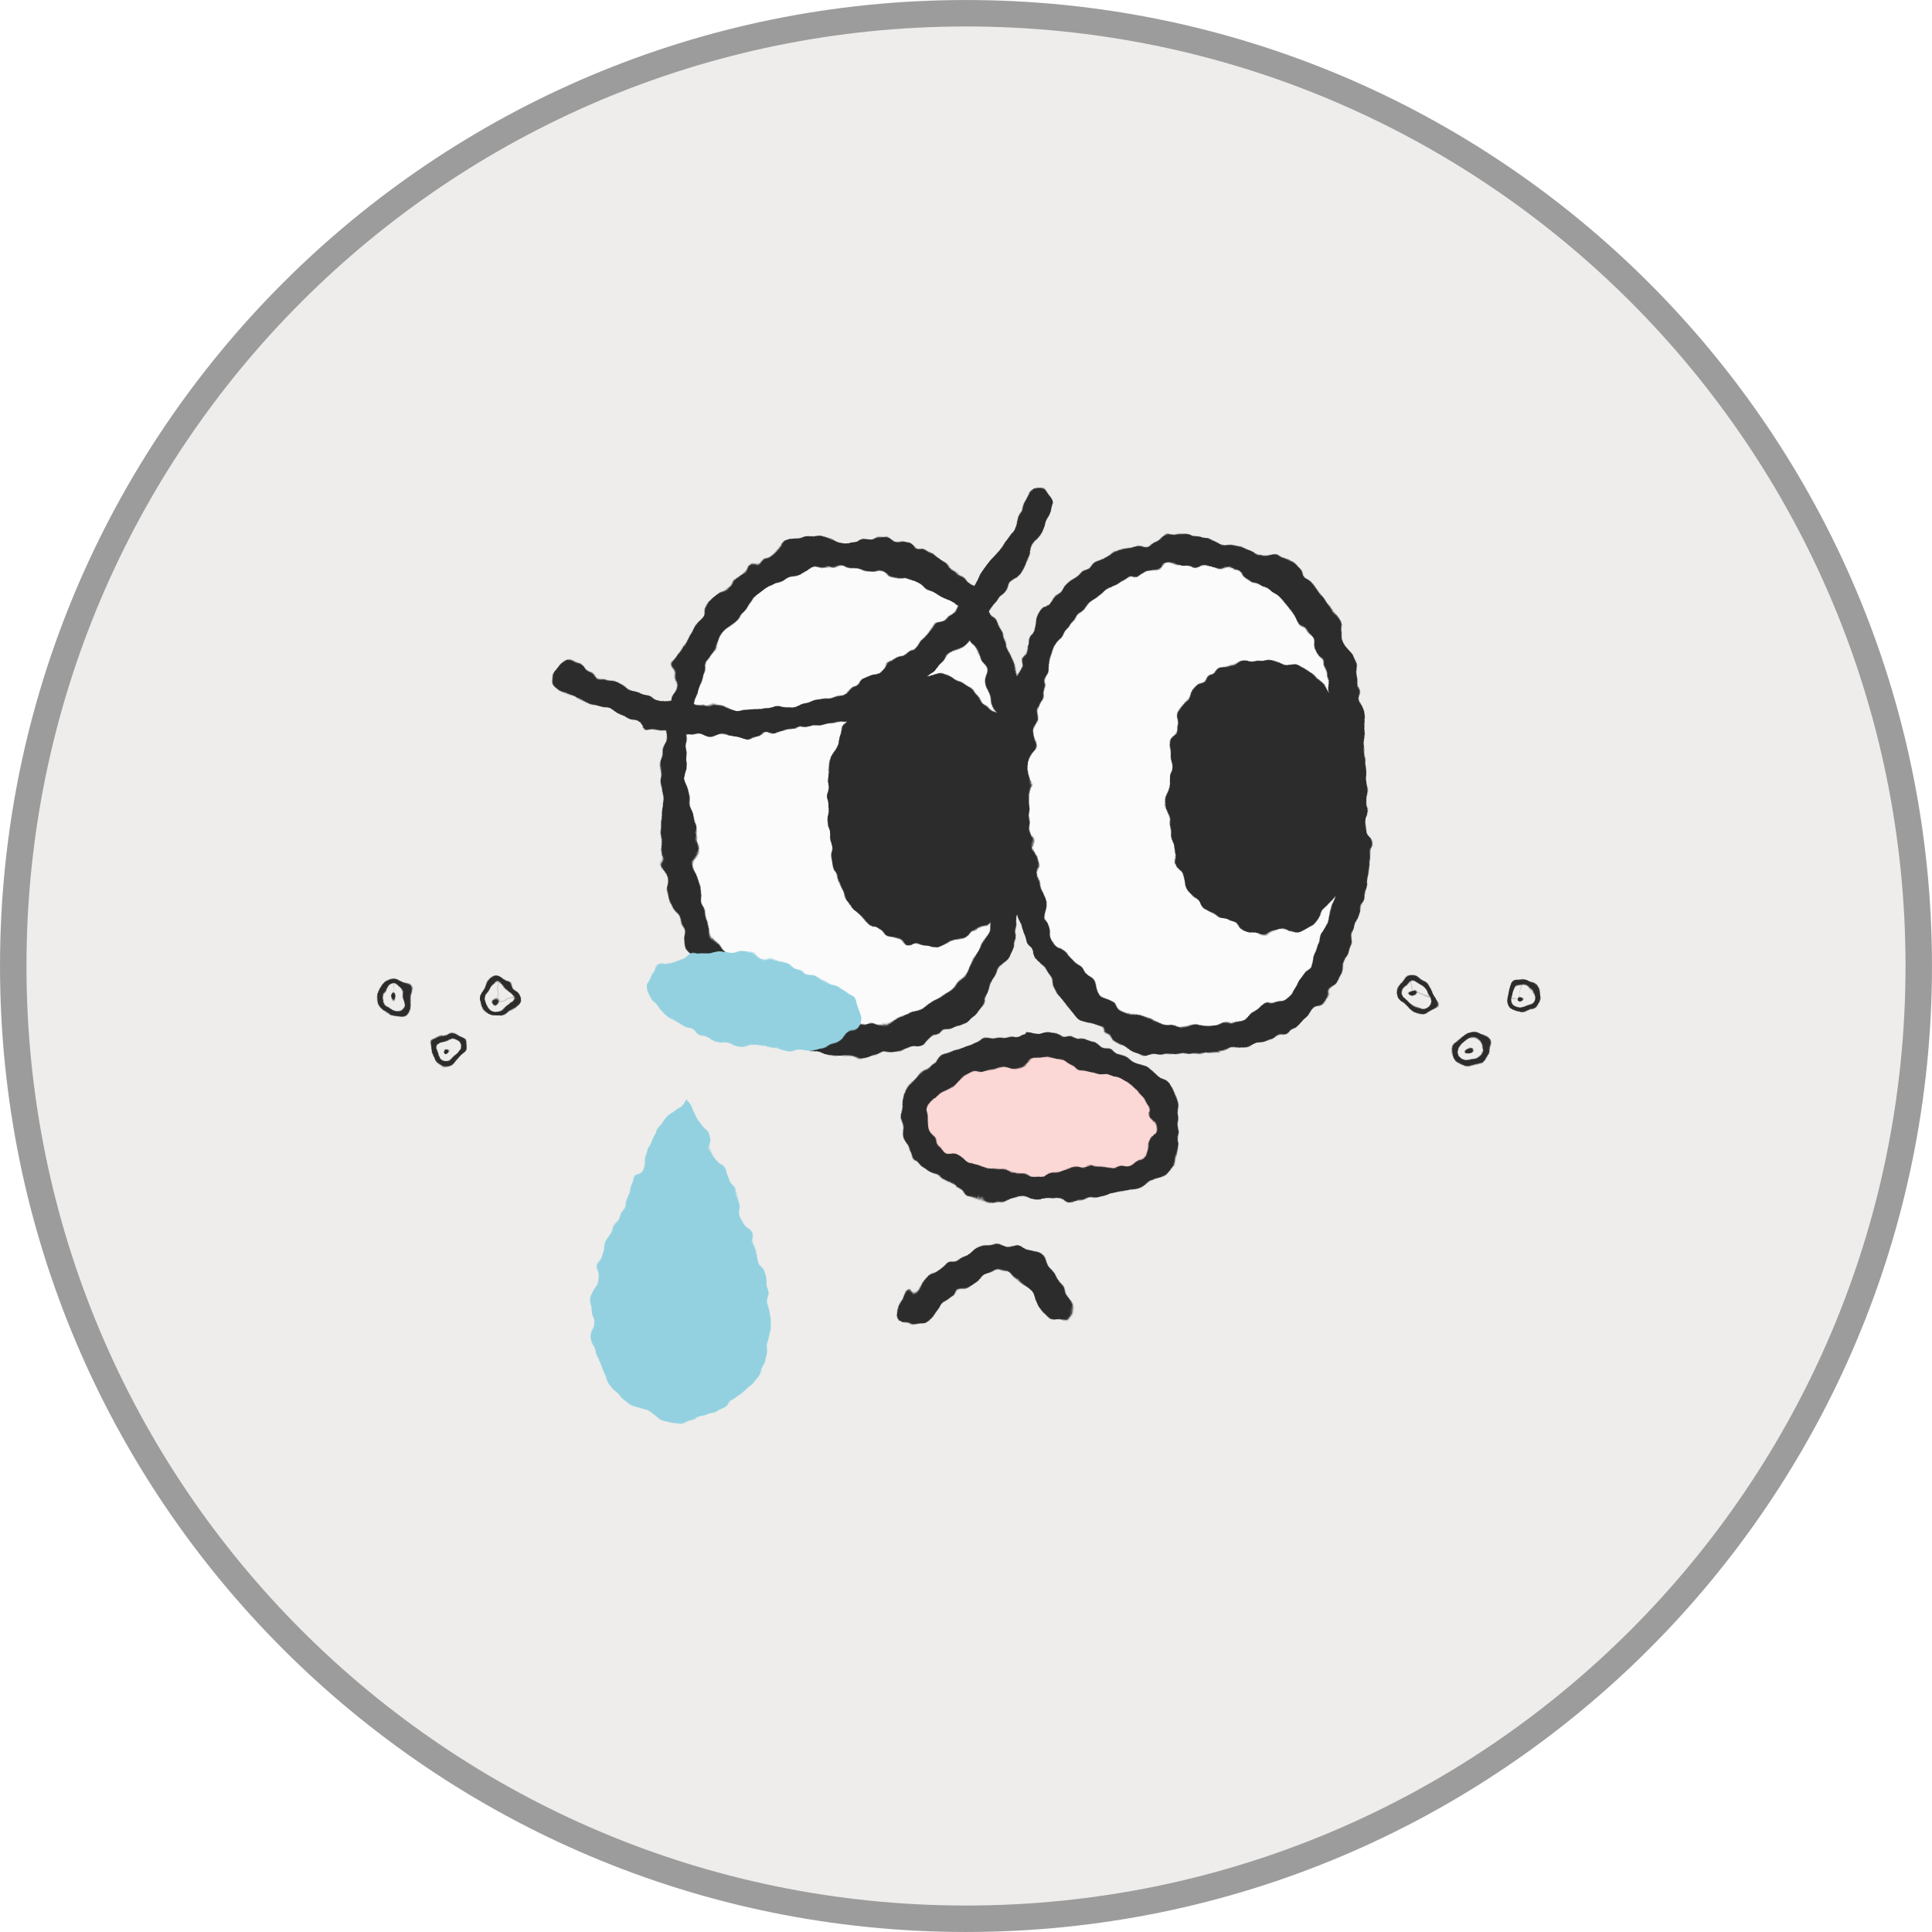
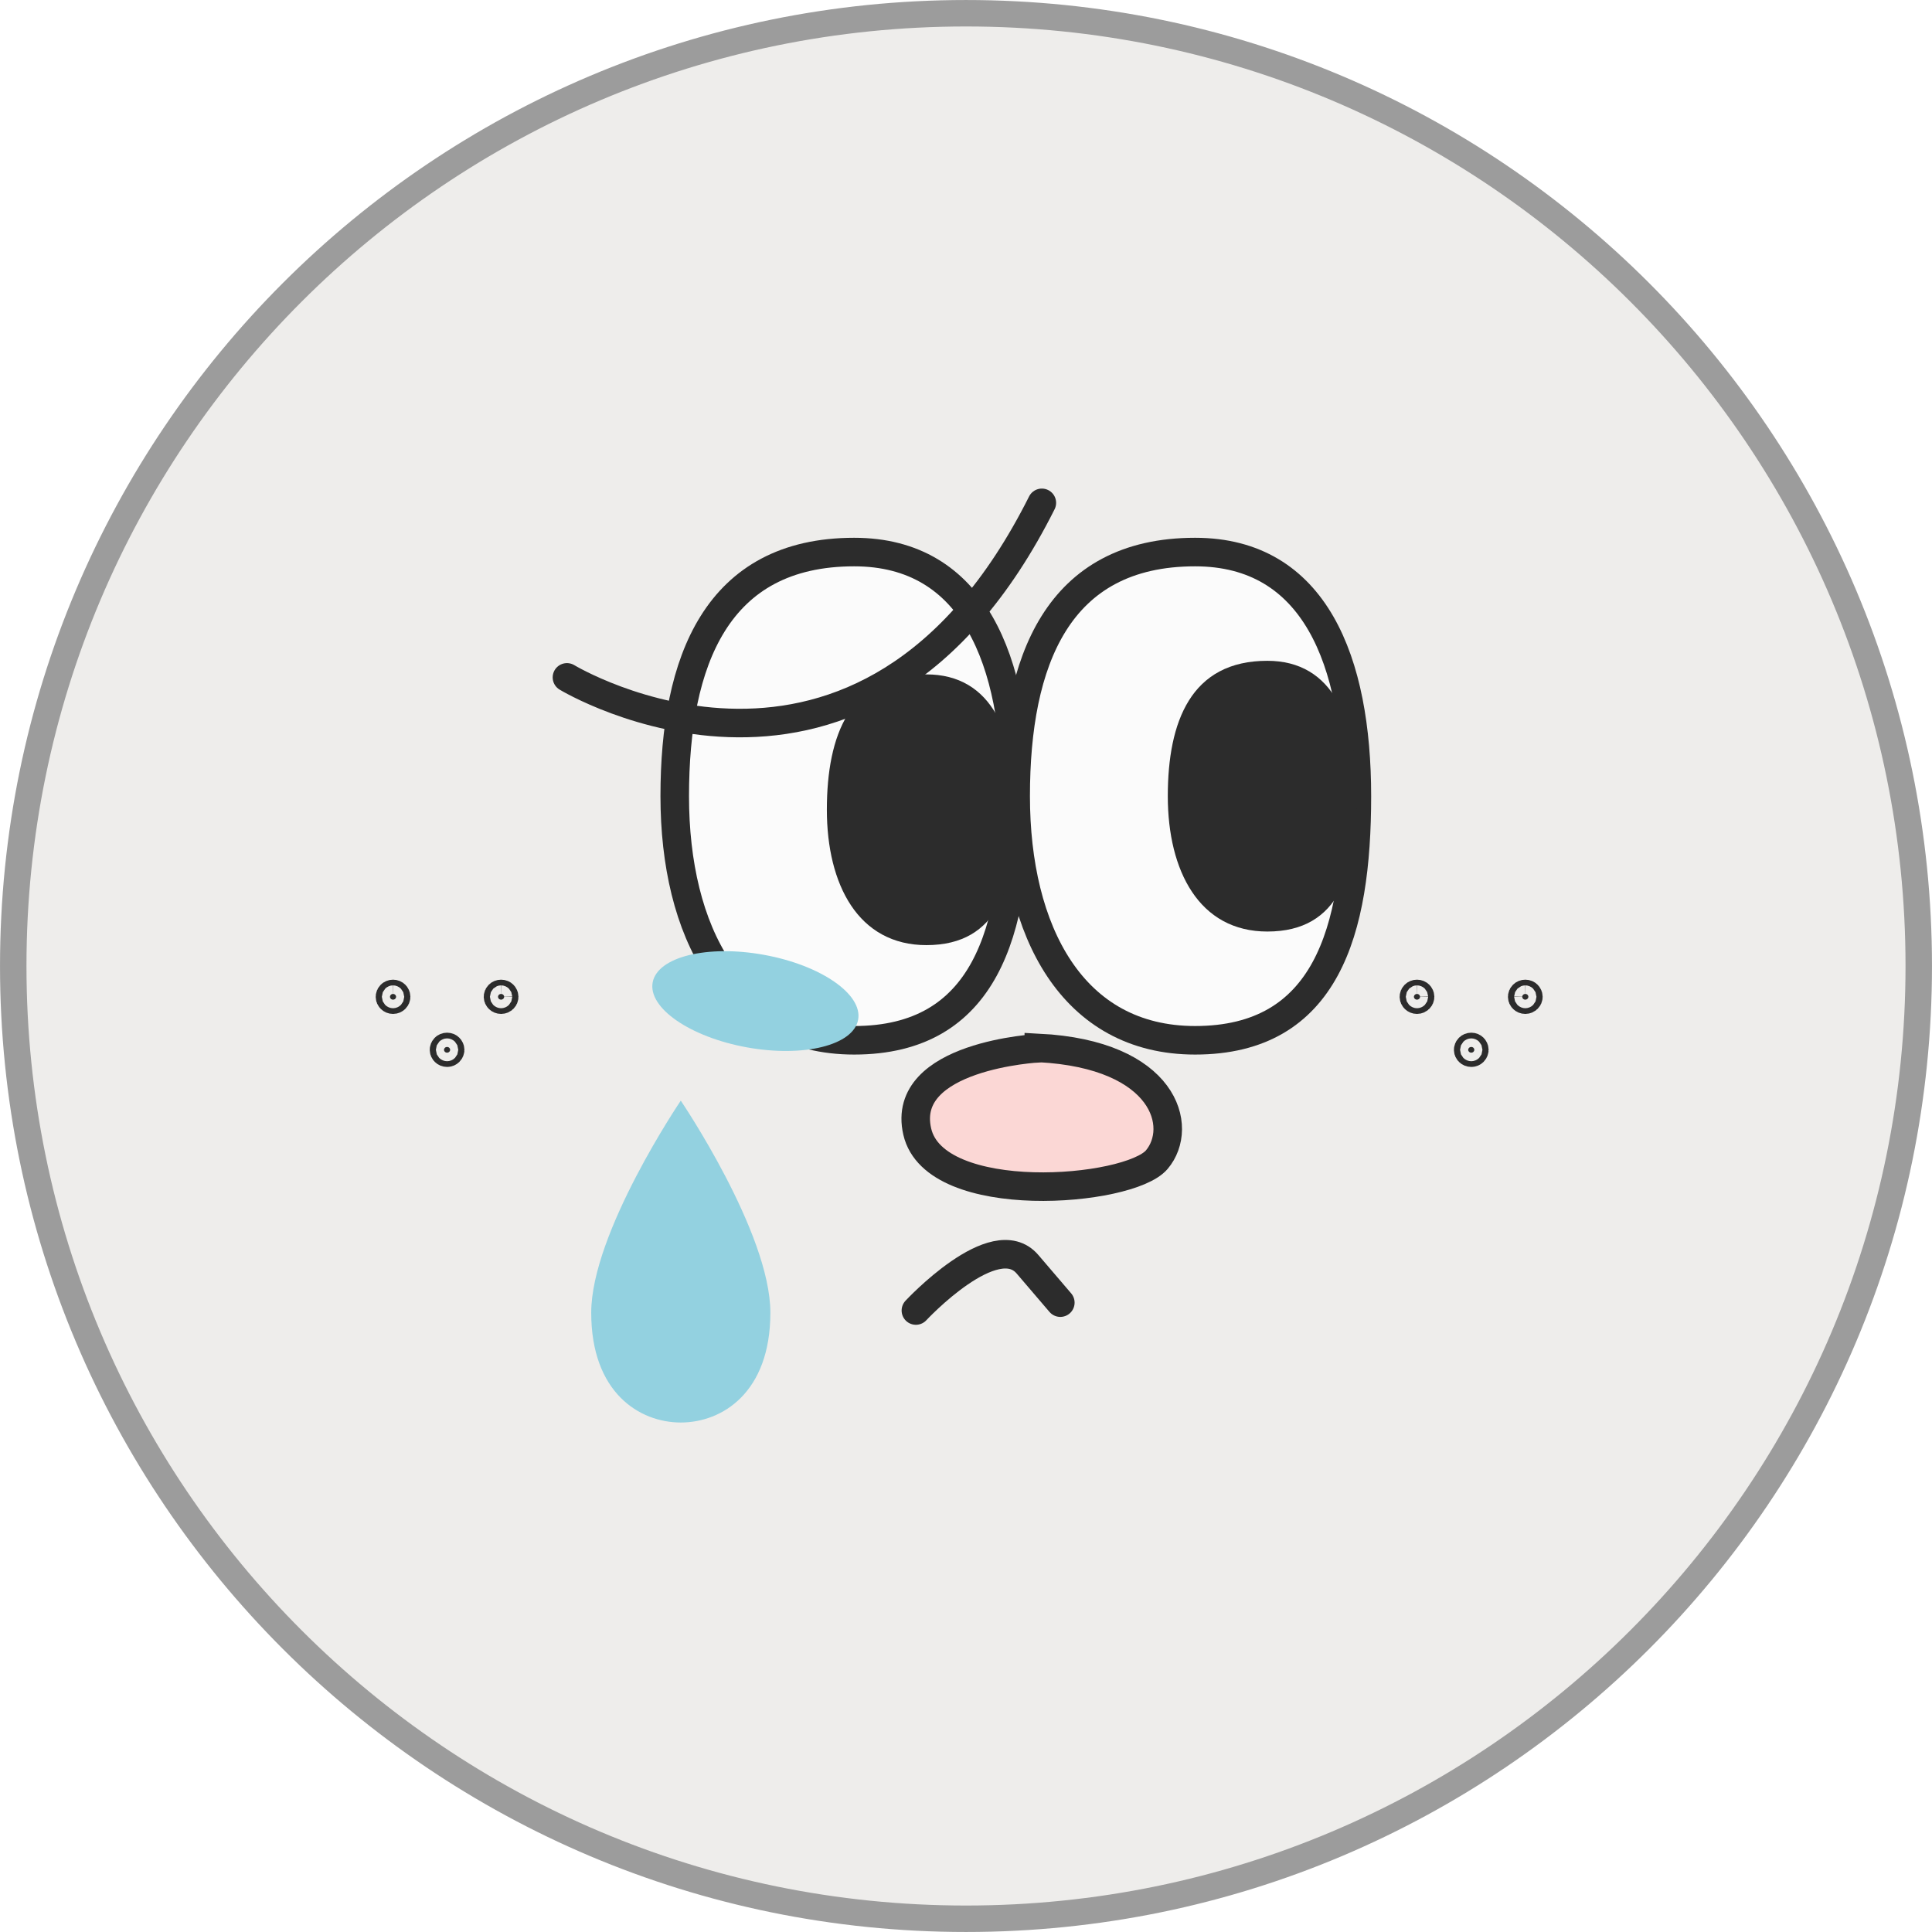
<svg xmlns="http://www.w3.org/2000/svg" width="62" height="62" viewBox="0 0 62 62" fill="none">
  <circle cx="31" cy="31" r="30.575" fill="#EEEDEB" stroke="#9C9C9C" stroke-width="0.849" />
-   <g filter="url(#filter0_g_40000282_7189)">
-     <path d="M32.603 25.55C32.603 29.877 31.622 33.384 27.411 33.384C23.466 33.384 21.653 29.877 21.653 25.55C21.653 21.223 22.989 17.716 27.411 17.716C31.259 17.716 32.603 21.223 32.603 25.55Z" fill="#FBFBFB" stroke="#2C2C2C" stroke-width="0.916" stroke-miterlimit="10" />
-     <path d="M43.544 25.55C43.544 29.877 42.562 33.384 38.352 33.384C34.407 33.384 32.594 29.877 32.594 25.55C32.594 21.223 33.929 17.716 38.352 17.716C42.2 17.716 43.544 21.223 43.544 25.55Z" fill="#FBFBFB" stroke="#2C2C2C" stroke-width="0.916" stroke-miterlimit="10" />
-     <path d="M29.728 22.1C30.621 22.1 31.192 22.491 31.567 23.143C31.961 23.828 32.144 24.821 32.144 25.986C32.144 27.17 32.008 28.159 31.638 28.84C31.459 29.171 31.227 29.422 30.932 29.593C30.636 29.765 30.247 29.872 29.728 29.872C28.796 29.872 28.137 29.468 27.693 28.804C27.235 28.118 26.993 27.131 26.993 25.986C26.993 24.819 27.177 23.836 27.601 23.157C28.003 22.515 28.648 22.1 29.728 22.1Z" fill="#2C2C2C" stroke="#2C2C2C" stroke-width="0.916" />
-     <path d="M40.67 21.664C41.563 21.664 42.134 22.055 42.508 22.707C42.903 23.392 43.086 24.385 43.086 25.55C43.086 26.734 42.949 27.723 42.58 28.404C42.4 28.735 42.169 28.986 41.874 29.157C41.578 29.329 41.189 29.436 40.67 29.436C39.737 29.436 39.078 29.032 38.635 28.368C38.176 27.682 37.934 26.695 37.934 25.55C37.934 24.383 38.118 23.4 38.543 22.721C38.944 22.079 39.59 21.664 40.67 21.664Z" fill="#2C2C2C" stroke="#2C2C2C" stroke-width="0.916" />
-     <path d="M33.337 33.637C33.337 33.637 28.87 33.864 29.436 36.316C30.002 38.767 36.238 38.261 37.123 37.214C38.007 36.167 37.388 33.838 33.337 33.629V33.637Z" fill="#FBD7D5" stroke="#2C2C2C" stroke-width="0.916" stroke-miterlimit="10" />
-     <path d="M18.194 21.738C18.194 21.738 27.729 27.513 33.434 16.137" stroke="#2C2C2C" stroke-width="0.916" stroke-miterlimit="10" stroke-linecap="round" />
-     <path d="M12.613 31.897C12.674 31.897 12.712 31.944 12.712 31.989C12.712 32.033 12.674 32.079 12.613 32.08C12.553 32.08 12.514 32.033 12.514 31.989C12.514 31.944 12.553 31.897 12.613 31.897Z" fill="#2C2C2C" stroke="#2C2C2C" stroke-width="0.916" />
-     <path d="M16.081 31.897C16.142 31.897 16.18 31.944 16.18 31.989C16.18 32.033 16.141 32.079 16.081 32.08C16.02 32.08 15.982 32.033 15.981 31.989C15.981 31.944 16.02 31.897 16.081 31.897Z" fill="#2C2C2C" stroke="#2C2C2C" stroke-width="0.916" />
-     <path d="M14.347 33.598C14.408 33.598 14.446 33.645 14.446 33.69C14.446 33.734 14.408 33.781 14.347 33.781C14.287 33.781 14.248 33.734 14.248 33.69C14.248 33.645 14.287 33.598 14.347 33.598Z" fill="#2C2C2C" stroke="#2C2C2C" stroke-width="0.916" />
-     <path d="M45.473 31.897C45.534 31.897 45.572 31.944 45.572 31.989C45.572 32.033 45.533 32.079 45.473 32.08C45.413 32.08 45.374 32.033 45.373 31.989C45.373 31.944 45.412 31.897 45.473 31.897Z" fill="#2C2C2C" stroke="#2C2C2C" stroke-width="0.916" />
-     <path d="M48.949 31.897C49.01 31.897 49.048 31.944 49.048 31.989C49.047 32.033 49.009 32.079 48.949 32.08C48.888 32.08 48.849 32.033 48.849 31.989C48.849 31.944 48.888 31.897 48.949 31.897Z" fill="#2C2C2C" stroke="#2C2C2C" stroke-width="0.916" />
-     <path d="M47.215 33.598C47.275 33.598 47.313 33.645 47.313 33.69C47.313 33.734 47.275 33.781 47.215 33.781C47.154 33.781 47.115 33.734 47.115 33.69C47.115 33.645 47.154 33.598 47.215 33.598Z" fill="#2C2C2C" stroke="#2C2C2C" stroke-width="0.916" />
-     <path d="M29.392 42.056C29.392 42.056 31.922 39.334 32.975 40.573L34.027 41.803" stroke="#2C2C2C" stroke-width="0.916" stroke-miterlimit="10" stroke-linecap="round" />
-     <path d="M18.973 42.126C18.973 44.69 20.52 45.65 21.847 45.65C23.174 45.65 24.722 44.69 24.722 42.126C24.722 39.561 21.847 35.321 21.847 35.321C21.847 35.321 18.973 39.561 18.973 42.126Z" fill="#93D1E0" />
-     <path d="M27.538 32.726C27.692 31.906 26.34 30.973 24.519 30.642C22.699 30.31 21.099 30.706 20.945 31.525C20.792 32.345 22.143 33.278 23.964 33.61C25.785 33.941 27.385 33.546 27.538 32.726Z" fill="#93D1E0" />
-   </g>
-   <defs>
-     <filter id="filter0_g_40000282_7189" x="11.716" y="15.339" width="38.13" height="30.651" filterUnits="userSpaceOnUse" color-interpolation-filters="sRGB">
-       <feFlood flood-opacity="0" result="BackgroundImageFix" />
-       <feBlend mode="normal" in="SourceGraphic" in2="BackgroundImageFix" result="shape" />
-       <feTurbulence type="fractalNoise" baseFrequency="0.785 0.785" numOctaves="3" seed="7043" />
-       <feDisplacementMap in="shape" scale="0.679" xChannelSelector="R" yChannelSelector="G" result="displacedImage" width="100%" height="100%" />
-       <feMerge result="effect1_texture_40000282_7189">
-         <feMergeNode in="displacedImage" />
-       </feMerge>
-     </filter>
-   </defs>
+   <path d="M32.603 25.55C32.603 29.877 31.622 33.384 27.411 33.384C23.466 33.384 21.653 29.877 21.653 25.55C21.653 21.223 22.989 17.716 27.411 17.716C31.259 17.716 32.603 21.223 32.603 25.55Z" fill="#FBFBFB" stroke="#2C2C2C" stroke-width="0.916" stroke-miterlimit="10" />
+   <path d="M43.544 25.55C43.544 29.877 42.562 33.384 38.352 33.384C34.407 33.384 32.594 29.877 32.594 25.55C32.594 21.223 33.929 17.716 38.352 17.716C42.2 17.716 43.544 21.223 43.544 25.55Z" fill="#FBFBFB" stroke="#2C2C2C" stroke-width="0.916" stroke-miterlimit="10" />
+   <path d="M29.728 22.1C30.621 22.1 31.192 22.491 31.567 23.143C31.961 23.828 32.144 24.821 32.144 25.986C32.144 27.17 32.008 28.159 31.638 28.84C31.459 29.171 31.227 29.422 30.932 29.593C30.636 29.765 30.247 29.872 29.728 29.872C28.796 29.872 28.137 29.468 27.693 28.804C27.235 28.118 26.993 27.131 26.993 25.986C26.993 24.819 27.177 23.836 27.601 23.157C28.003 22.515 28.648 22.1 29.728 22.1Z" fill="#2C2C2C" stroke="#2C2C2C" stroke-width="0.916" />
+   <path d="M40.67 21.664C41.563 21.664 42.134 22.055 42.508 22.707C42.903 23.392 43.086 24.385 43.086 25.55C43.086 26.734 42.949 27.723 42.58 28.404C42.4 28.735 42.169 28.986 41.874 29.157C41.578 29.329 41.189 29.436 40.67 29.436C39.737 29.436 39.078 29.032 38.635 28.368C38.176 27.682 37.934 26.695 37.934 25.55C37.934 24.383 38.118 23.4 38.543 22.721C38.944 22.079 39.59 21.664 40.67 21.664Z" fill="#2C2C2C" stroke="#2C2C2C" stroke-width="0.916" />
+   <path d="M33.337 33.637C33.337 33.637 28.87 33.864 29.436 36.316C30.002 38.767 36.238 38.261 37.123 37.214C38.007 36.167 37.388 33.838 33.337 33.629V33.637Z" fill="#FBD7D5" stroke="#2C2C2C" stroke-width="0.916" stroke-miterlimit="10" />
+   <path d="M18.194 21.738C18.194 21.738 27.729 27.513 33.434 16.137" stroke="#2C2C2C" stroke-width="0.916" stroke-miterlimit="10" stroke-linecap="round" />
+   <path d="M12.613 31.897C12.674 31.897 12.712 31.944 12.712 31.989C12.712 32.033 12.674 32.079 12.613 32.08C12.553 32.08 12.514 32.033 12.514 31.989C12.514 31.944 12.553 31.897 12.613 31.897Z" fill="#2C2C2C" stroke="#2C2C2C" stroke-width="0.916" />
+   <path d="M16.081 31.897C16.142 31.897 16.18 31.944 16.18 31.989C16.18 32.033 16.141 32.079 16.081 32.08C16.02 32.08 15.982 32.033 15.981 31.989C15.981 31.944 16.02 31.897 16.081 31.897Z" fill="#2C2C2C" stroke="#2C2C2C" stroke-width="0.916" />
+   <path d="M14.347 33.598C14.408 33.598 14.446 33.645 14.446 33.69C14.446 33.734 14.408 33.781 14.347 33.781C14.287 33.781 14.248 33.734 14.248 33.69C14.248 33.645 14.287 33.598 14.347 33.598Z" fill="#2C2C2C" stroke="#2C2C2C" stroke-width="0.916" />
+   <path d="M45.473 31.897C45.534 31.897 45.572 31.944 45.572 31.989C45.572 32.033 45.533 32.079 45.473 32.08C45.413 32.08 45.374 32.033 45.373 31.989C45.373 31.944 45.412 31.897 45.473 31.897Z" fill="#2C2C2C" stroke="#2C2C2C" stroke-width="0.916" />
+   <path d="M48.949 31.897C49.01 31.897 49.048 31.944 49.048 31.989C49.047 32.033 49.009 32.079 48.949 32.08C48.888 32.08 48.849 32.033 48.849 31.989C48.849 31.944 48.888 31.897 48.949 31.897Z" fill="#2C2C2C" stroke="#2C2C2C" stroke-width="0.916" />
+   <path d="M47.215 33.598C47.275 33.598 47.313 33.645 47.313 33.69C47.313 33.734 47.275 33.781 47.215 33.781C47.154 33.781 47.115 33.734 47.115 33.69C47.115 33.645 47.154 33.598 47.215 33.598Z" fill="#2C2C2C" stroke="#2C2C2C" stroke-width="0.916" />
+   <path d="M29.392 42.056C29.392 42.056 31.922 39.334 32.975 40.573L34.027 41.803" stroke="#2C2C2C" stroke-width="0.916" stroke-miterlimit="10" stroke-linecap="round" />
+   <path d="M18.973 42.126C18.973 44.69 20.52 45.65 21.847 45.65C23.174 45.65 24.722 44.69 24.722 42.126C24.722 39.561 21.847 35.321 21.847 35.321C21.847 35.321 18.973 39.561 18.973 42.126Z" fill="#93D1E0" />
+   <path d="M27.538 32.726C27.692 31.906 26.34 30.973 24.519 30.642C22.699 30.31 21.099 30.706 20.945 31.525C20.792 32.345 22.143 33.278 23.964 33.61C25.785 33.941 27.385 33.546 27.538 32.726Z" fill="#93D1E0" />
</svg>
